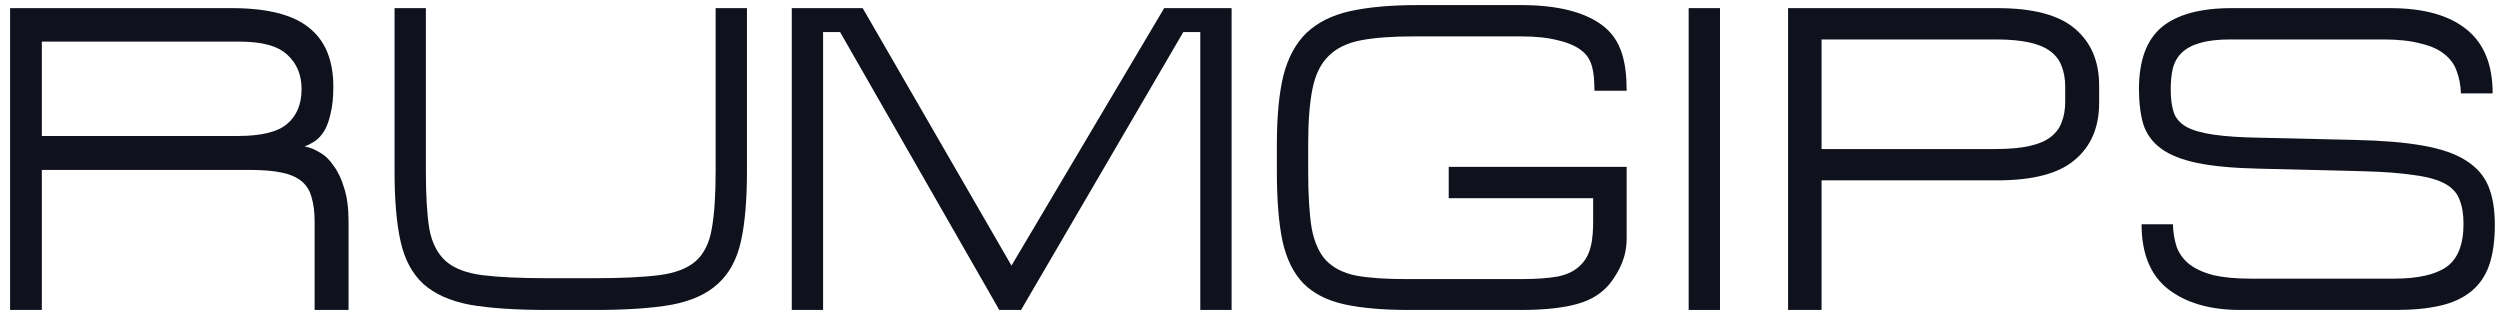
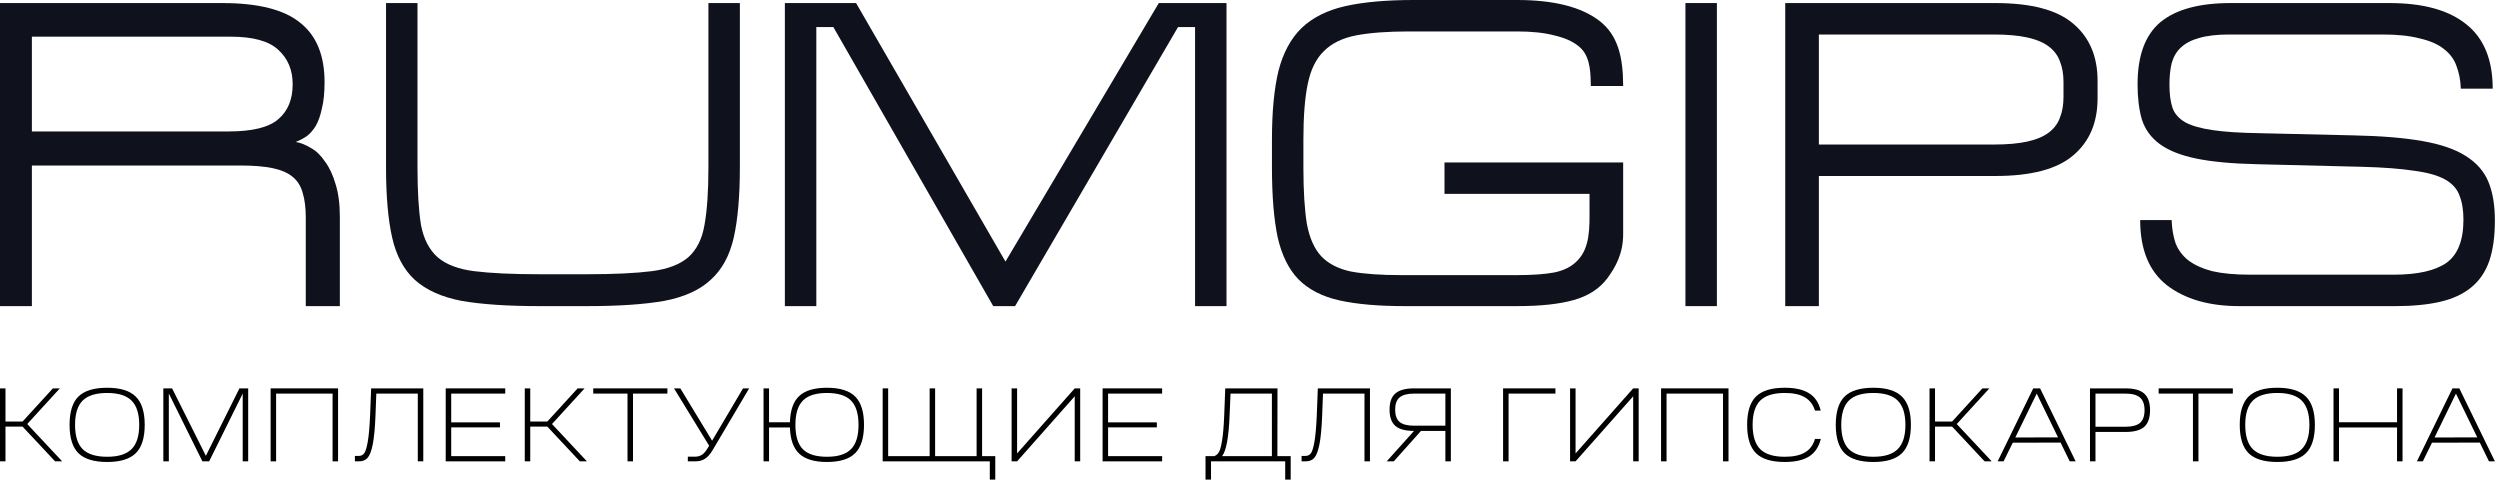
- <svg xmlns="http://www.w3.org/2000/svg" width="246" height="31" viewBox="0 0 246 31" fill="none">
-   <path d="M4.117 13.382V4.095H23.596C25.793 4.095 27.349 4.523 28.262 5.379C29.204 6.235 29.675 7.362 29.675 8.76C29.675 10.243 29.204 11.384 28.262 12.183C27.349 12.982 25.722 13.382 23.382 13.382H4.117ZM32.8 8.546C32.8 5.921 32.001 3.981 30.402 2.725C28.833 1.442 26.293 0.8 22.782 0.8H0.992V30.5H4.117V16.72H24.538C25.822 16.72 26.878 16.805 27.705 16.977C28.533 17.148 29.189 17.433 29.675 17.832C30.16 18.232 30.488 18.76 30.659 19.416C30.859 20.072 30.959 20.871 30.959 21.812V30.5H34.298V21.77C34.298 20.486 34.155 19.402 33.87 18.517C33.613 17.633 33.271 16.905 32.843 16.334C32.443 15.735 31.986 15.293 31.473 15.008C30.959 14.694 30.459 14.494 29.974 14.409C30.345 14.266 30.702 14.081 31.045 13.852C31.387 13.596 31.687 13.253 31.944 12.825C32.2 12.369 32.4 11.798 32.543 11.113C32.714 10.429 32.8 9.573 32.8 8.546Z" fill="#0F111D" />
-   <path d="M53.893 27.376C51.21 27.376 49.07 27.276 47.471 27.076C45.902 26.877 44.703 26.42 43.876 25.707C43.048 24.965 42.506 23.909 42.249 22.54C42.02 21.142 41.906 19.259 41.906 16.891V0.8H38.824V16.891C38.824 19.715 39.024 22.012 39.423 23.781C39.823 25.55 40.565 26.934 41.649 27.932C42.762 28.931 44.289 29.616 46.23 29.986C48.199 30.329 50.754 30.5 53.893 30.5H58.516C61.627 30.5 64.153 30.329 66.094 29.986C68.034 29.616 69.547 28.931 70.632 27.932C71.745 26.934 72.501 25.55 72.9 23.781C73.3 22.012 73.5 19.715 73.5 16.891V0.8H70.418V16.891C70.418 19.259 70.289 21.142 70.032 22.54C69.804 23.909 69.276 24.965 68.448 25.707C67.621 26.42 66.422 26.877 64.852 27.076C63.282 27.276 61.156 27.376 58.474 27.376H53.893Z" fill="#0F111D" />
-   <path d="M77.91 0.8V30.5H80.992V3.153H82.662L98.33 30.5H100.471L116.439 3.153H118.108V30.5H121.19V0.8H114.555L99.529 26.135L84.888 0.8H77.91Z" fill="#0F111D" />
-   <path d="M125.644 16.891C125.644 19.687 125.829 21.969 126.2 23.738C126.6 25.507 127.285 26.891 128.255 27.889C129.254 28.888 130.595 29.573 132.279 29.944C133.963 30.315 136.089 30.5 138.658 30.5H149.66C151.972 30.5 153.827 30.3 155.225 29.901C156.652 29.501 157.751 28.788 158.522 27.761C159.292 26.705 160.063 25.387 160.063 23.439C160.063 21.491 160.063 19.273 160.063 16.42H142.554V19.501H156.766C156.766 20.019 156.766 20.494 156.766 20.937C156.766 22.742 156.844 24.773 155.568 26.049C155.025 26.62 154.269 27.005 153.299 27.205C152.357 27.376 151.144 27.462 149.66 27.462H138.315C136.318 27.462 134.691 27.347 133.435 27.119C132.179 26.862 131.195 26.363 130.481 25.621C129.796 24.88 129.325 23.824 129.068 22.454C128.84 21.056 128.726 19.202 128.726 16.891V14.152C128.726 11.898 128.869 10.086 129.154 8.717C129.439 7.319 129.967 6.249 130.738 5.507C131.509 4.737 132.565 4.223 133.906 3.966C135.247 3.71 136.974 3.581 139.086 3.581H149.66C151.115 3.581 152.328 3.71 153.299 3.966C154.298 4.195 155.083 4.537 155.653 4.994C156.739 5.82 156.861 7.23 156.886 8.594C156.888 8.704 156.891 8.816 156.895 8.931H160.063C160.063 6.049 159.52 3.924 157.751 2.554C155.982 1.185 153.285 0.5 149.66 0.5H139.514C136.86 0.5 134.634 0.7 132.836 1.099C131.066 1.499 129.639 2.212 128.555 3.239C127.499 4.266 126.742 5.664 126.286 7.433C125.858 9.202 125.644 11.456 125.644 14.195V16.891Z" fill="#0F111D" />
-   <path d="M166.165 30.5H169.248V0.8H166.165V30.5Z" fill="#0F111D" />
-   <path d="M206.555 8.417C206.555 6.021 205.756 4.152 204.157 2.811C202.588 1.47 200.048 0.8 196.537 0.8H175.946V30.5H179.242V17.747H196.537C200.048 17.747 202.588 17.076 204.157 15.735C205.756 14.394 206.555 12.526 206.555 10.129V8.417ZM179.242 3.881H196.366C197.707 3.881 198.82 3.981 199.705 4.18C200.59 4.38 201.289 4.68 201.803 5.079C202.317 5.479 202.673 5.964 202.873 6.534C203.101 7.105 203.216 7.775 203.216 8.546V10.001C203.216 10.771 203.101 11.441 202.873 12.012C202.673 12.583 202.317 13.068 201.803 13.467C201.289 13.867 200.59 14.166 199.705 14.366C198.82 14.566 197.707 14.665 196.366 14.665H179.242V3.881Z" fill="#0F111D" />
-   <path d="M219.592 0.8C216.51 0.8 214.213 1.427 212.7 2.683C211.216 3.938 210.474 5.964 210.474 8.76C210.474 10.101 210.617 11.256 210.902 12.226C211.216 13.196 211.801 13.995 212.657 14.623C213.513 15.25 214.698 15.721 216.21 16.035C217.723 16.349 219.692 16.534 222.118 16.591L232.521 16.848C234.604 16.905 236.288 17.034 237.572 17.233C238.885 17.404 239.898 17.69 240.612 18.089C241.325 18.489 241.796 19.016 242.025 19.673C242.281 20.3 242.41 21.085 242.41 22.026C242.41 24.052 241.853 25.464 240.74 26.263C239.627 27.034 237.901 27.419 235.56 27.419H221.476C220.02 27.419 218.793 27.305 217.794 27.076C216.824 26.82 216.039 26.463 215.44 26.006C214.869 25.55 214.455 24.994 214.198 24.337C213.97 23.653 213.842 22.897 213.813 22.069H210.731C210.731 24.951 211.601 27.076 213.342 28.446C215.112 29.815 217.48 30.5 220.448 30.5H235.732C237.444 30.5 238.914 30.357 240.141 30.072C241.368 29.787 242.381 29.316 243.18 28.66C243.98 28.004 244.565 27.148 244.936 26.092C245.307 25.008 245.492 23.681 245.492 22.112C245.492 20.6 245.278 19.33 244.85 18.303C244.422 17.276 243.68 16.434 242.624 15.778C241.596 15.122 240.184 14.637 238.386 14.323C236.616 14.009 234.376 13.824 231.665 13.767L222.461 13.553C220.548 13.524 219.007 13.424 217.837 13.253C216.667 13.082 215.768 12.825 215.14 12.483C214.512 12.112 214.098 11.641 213.899 11.071C213.699 10.472 213.599 9.715 213.599 8.802C213.599 8.004 213.67 7.305 213.813 6.705C213.984 6.078 214.284 5.564 214.712 5.165C215.169 4.737 215.768 4.423 216.51 4.223C217.281 3.995 218.265 3.881 219.464 3.881H234.49C235.946 3.881 237.159 4.009 238.129 4.266C239.128 4.494 239.913 4.837 240.483 5.293C241.083 5.75 241.497 6.306 241.725 6.962C241.982 7.618 242.124 8.36 242.153 9.188H245.278C245.278 6.363 244.422 4.266 242.71 2.897C240.997 1.499 238.486 0.8 235.175 0.8H219.592Z" fill="#0F111D" />
+ <svg xmlns="http://www.w3.org/2000/svg" width="245" height="47" viewBox="0 0 245 47" fill="none">
+   <path d="M3.125 12.882V3.595H22.603C24.801 3.595 26.356 4.023 27.269 4.879C28.211 5.735 28.682 6.862 28.682 8.26C28.682 9.743 28.211 10.884 27.269 11.683C26.356 12.482 24.729 12.882 22.389 12.882H3.125ZM31.807 8.046C31.807 5.421 31.008 3.481 29.41 2.225C27.84 0.942 25.3 0.3 21.79 0.3H-0V30H3.125V16.22H23.545C24.829 16.22 25.885 16.305 26.713 16.477C27.54 16.648 28.197 16.933 28.682 17.332C29.167 17.732 29.495 18.26 29.667 18.916C29.866 19.572 29.966 20.371 29.966 21.312V30H33.306V21.27C33.306 19.986 33.163 18.902 32.877 18.017C32.62 17.133 32.278 16.405 31.85 15.835C31.45 15.235 30.994 14.793 30.48 14.508C29.966 14.194 29.467 13.994 28.982 13.909C29.353 13.766 29.709 13.581 30.052 13.352C30.394 13.096 30.694 12.753 30.951 12.325C31.208 11.869 31.408 11.298 31.55 10.613C31.721 9.929 31.807 9.073 31.807 8.046Z" fill="#0F111D" />
+   <path d="M52.9 26.876C50.218 26.876 48.077 26.776 46.479 26.576C44.909 26.377 43.711 25.92 42.883 25.207C42.055 24.465 41.513 23.409 41.256 22.04C41.028 20.642 40.914 18.759 40.914 16.391V0.3H37.831V16.391C37.831 19.215 38.031 21.512 38.431 23.281C38.83 25.05 39.572 26.434 40.657 27.432C41.77 28.431 43.297 29.116 45.237 29.486C47.207 29.829 49.761 30 52.9 30H57.524C60.635 30 63.16 29.829 65.101 29.486C67.042 29.116 68.554 28.431 69.639 27.432C70.752 26.434 71.508 25.05 71.908 23.281C72.307 21.512 72.507 19.215 72.507 16.391V0.3H69.425V16.391C69.425 18.759 69.296 20.642 69.04 22.04C68.811 23.409 68.283 24.465 67.456 25.207C66.628 25.92 65.429 26.377 63.86 26.576C62.29 26.776 60.164 26.876 57.481 26.876H52.9Z" fill="#0F111D" />
+   <path d="M76.917 0.3V30H79.999V2.653H81.669L97.337 30H99.478L115.446 2.653H117.116V30H120.198V0.3H113.562L98.536 25.635L83.895 0.3H76.917Z" fill="#0F111D" />
+   <path d="M124.651 16.391C124.651 19.187 124.837 21.469 125.208 23.238C125.607 25.007 126.292 26.391 127.262 27.389C128.261 28.388 129.603 29.073 131.287 29.444C132.97 29.815 135.097 30 137.665 30H148.667C150.979 30 152.834 29.8 154.233 29.401C155.66 29.001 156.758 28.288 157.529 27.261C158.299 26.205 159.07 24.887 159.07 22.939C159.07 20.991 159.07 18.773 159.07 15.92H141.561V19.001H155.774C155.774 19.519 155.774 19.994 155.774 20.437C155.774 22.242 155.852 24.273 154.575 25.549C154.033 26.12 153.276 26.505 152.306 26.705C151.364 26.876 150.151 26.962 148.667 26.962H137.323C135.325 26.962 133.698 26.847 132.442 26.619C131.187 26.362 130.202 25.863 129.489 25.121C128.804 24.38 128.333 23.324 128.076 21.954C127.847 20.556 127.733 18.702 127.733 16.391V13.652C127.733 11.398 127.876 9.586 128.161 8.217C128.447 6.819 128.975 5.749 129.745 5.007C130.516 4.237 131.572 3.723 132.913 3.466C134.255 3.21 135.981 3.081 138.093 3.081H148.667C150.123 3.081 151.336 3.21 152.306 3.466C153.305 3.695 154.09 4.037 154.661 4.494C155.746 5.32 155.869 6.73 155.893 8.094C155.895 8.204 155.898 8.316 155.902 8.431H159.07C159.07 5.549 158.528 3.424 156.758 2.054C154.989 0.685 152.292 0 148.667 0H138.521C135.867 0 133.641 0.2 131.843 0.599C130.074 0.999 128.647 1.712 127.562 2.739C126.506 3.766 125.75 5.164 125.293 6.933C124.865 8.702 124.651 10.956 124.651 13.695V16.391Z" fill="#0F111D" />
+   <path d="M165.173 30H168.255V0.3H165.173V30Z" fill="#0F111D" />
+   <path d="M205.562 7.917C205.562 5.521 204.763 3.652 203.165 2.311C201.595 0.97 199.055 0.3 195.545 0.3H174.953V30H178.249V17.247H195.545C199.055 17.247 201.595 16.576 203.165 15.235C204.763 13.894 205.562 12.026 205.562 9.629V7.917ZM178.249 3.381H195.373C196.715 3.381 197.828 3.481 198.712 3.68C199.597 3.88 200.296 4.18 200.81 4.579C201.324 4.979 201.681 5.464 201.88 6.034C202.109 6.605 202.223 7.275 202.223 8.046V9.501C202.223 10.271 202.109 10.941 201.88 11.512C201.681 12.083 201.324 12.568 200.81 12.967C200.296 13.367 199.597 13.666 198.712 13.866C197.828 14.066 196.715 14.165 195.373 14.165H178.249V3.381Z" fill="#0F111D" />
+   <path d="M218.6 0.3C215.517 0.3 213.22 0.927 211.707 2.183C210.223 3.438 209.481 5.464 209.481 8.26C209.481 9.601 209.624 10.756 209.909 11.726C210.223 12.696 210.808 13.495 211.664 14.123C212.521 14.75 213.705 15.221 215.218 15.535C216.73 15.849 218.699 16.034 221.125 16.091L231.528 16.348C233.612 16.405 235.295 16.534 236.58 16.733C237.893 16.904 238.906 17.19 239.619 17.589C240.333 17.989 240.804 18.516 241.032 19.173C241.289 19.8 241.417 20.585 241.417 21.526C241.417 23.552 240.861 24.964 239.748 25.763C238.635 26.534 236.908 26.919 234.568 26.919H220.483C219.028 26.919 217.8 26.805 216.802 26.576C215.831 26.32 215.046 25.963 214.447 25.506C213.876 25.05 213.462 24.494 213.206 23.837C212.977 23.153 212.849 22.397 212.82 21.569H209.738C209.738 24.451 210.608 26.576 212.349 27.946C214.119 29.315 216.488 30 219.456 30H234.739C236.451 30 237.921 29.857 239.148 29.572C240.375 29.287 241.389 28.816 242.188 28.16C242.987 27.504 243.572 26.648 243.943 25.592C244.314 24.508 244.499 23.181 244.499 21.612C244.499 20.1 244.285 18.83 243.857 17.803C243.429 16.776 242.687 15.934 241.631 15.278C240.604 14.622 239.191 14.137 237.393 13.823C235.624 13.509 233.383 13.324 230.672 13.267L221.468 13.053C219.556 13.024 218.015 12.924 216.844 12.753C215.674 12.582 214.775 12.325 214.147 11.983C213.52 11.612 213.106 11.141 212.906 10.571C212.706 9.971 212.606 9.215 212.606 8.302C212.606 7.504 212.678 6.805 212.82 6.205C212.992 5.578 213.291 5.064 213.719 4.665C214.176 4.237 214.775 3.923 215.517 3.723C216.288 3.495 217.273 3.381 218.471 3.381H233.497C234.953 3.381 236.166 3.509 237.136 3.766C238.135 3.994 238.92 4.337 239.491 4.793C240.09 5.25 240.504 5.806 240.732 6.462C240.989 7.118 241.132 7.86 241.16 8.688H244.285C244.285 5.863 243.429 3.766 241.717 2.397C240.004 0.999 237.493 0.3 234.182 0.3H218.6Z" fill="#0F111D" />
+   <path d="M-0 45.212V38.061H0.537V41.31H2.213L5.181 38.061H5.863L2.668 41.555L6.091 45.212H5.398L2.213 41.81H0.537V45.212H-0Z" fill="black" />
+   <path d="M7.687 38.858C8.273 38.286 9.211 38 10.5 38C11.789 38 12.724 38.289 13.303 38.868C13.889 39.44 14.182 40.363 14.182 41.637C14.182 42.91 13.889 43.837 13.303 44.415C12.724 44.987 11.789 45.274 10.5 45.274C9.211 45.274 8.273 44.987 7.687 44.415C7.108 43.837 6.818 42.91 6.818 41.637C6.818 40.356 7.108 39.43 7.687 38.858ZM8.101 39.257C7.604 39.754 7.356 40.547 7.356 41.637C7.356 42.726 7.604 43.52 8.101 44.017C8.604 44.514 9.404 44.763 10.5 44.763C11.596 44.763 12.393 44.514 12.889 44.017C13.392 43.52 13.644 42.726 13.644 41.637C13.644 40.547 13.392 39.754 12.889 39.257C12.393 38.759 11.596 38.511 10.5 38.511C9.404 38.511 8.604 38.759 8.101 39.257Z" fill="black" />
+   <path d="M16.545 45.212H16.007V38.061H16.866L20.175 44.671L23.464 38.061H24.322V45.212H23.785V38.572L20.496 45.212H19.834L16.545 38.562V45.212Z" fill="black" />
+   <path d="M26.521 45.212V38.061H33.13V45.212H32.592V38.572H27.059V45.212H26.521Z" fill="black" />
+   <path d="M34.78 45.212V44.681H35.152C35.38 44.681 35.559 44.596 35.69 44.426C35.821 44.255 35.938 43.874 36.042 43.282C36.145 42.689 36.221 41.831 36.269 40.707L36.373 38.061H41.482V45.212H40.944V38.572H36.879L36.797 40.748C36.748 41.967 36.659 42.904 36.528 43.557C36.397 44.204 36.228 44.644 36.021 44.875C35.821 45.1 35.542 45.212 35.183 45.212H34.78Z" fill="black" />
+   <path d="M49.513 45.212H43.68V38.061H49.513V38.572H44.218V41.392H48.996V41.882H44.218V44.702H49.513V45.212Z" fill="black" />
+   <path d="M51.427 45.212V38.061H51.964V41.31H53.64L56.608 38.061H57.291L54.095 41.555L57.518 45.212H56.825L53.64 41.81H51.964V45.212H51.427Z" fill="black" />
+   <path d="M58.135 38.572V38.061H65.406V38.572H62.034V45.212H61.496V38.572H58.135Z" fill="black" />
+   <path d="M69.496 43.68L66.053 38.061H66.673L69.786 43.19L72.816 38.061H73.416L69.827 44.129C69.6 44.511 69.355 44.787 69.093 44.957C68.831 45.127 68.514 45.212 68.142 45.212H67.407V44.753H68.111C68.386 44.753 68.617 44.688 68.804 44.559C68.997 44.429 69.179 44.215 69.352 43.915L69.496 43.68Z" fill="black" />
+   <path d="M75.365 45.212H74.827V38.061H75.365V41.381H77.413C77.447 40.196 77.751 39.338 78.323 38.807C78.902 38.269 79.809 38 81.043 38C82.318 38 83.242 38.289 83.814 38.868C84.387 39.44 84.673 40.363 84.673 41.637C84.673 42.91 84.383 43.837 83.804 44.415C83.232 44.987 82.311 45.274 81.043 45.274C79.816 45.274 78.912 45.005 78.333 44.467C77.754 43.928 77.447 43.07 77.413 41.892H75.365V45.212ZM78.685 44.027C79.174 44.518 79.96 44.763 81.043 44.763C82.125 44.763 82.911 44.514 83.401 44.017C83.89 43.52 84.135 42.726 84.135 41.637C84.135 40.547 83.89 39.754 83.401 39.257C82.911 38.759 82.125 38.511 81.043 38.511C79.96 38.511 79.174 38.759 78.685 39.257C78.195 39.747 77.951 40.54 77.951 41.637C77.951 42.733 78.195 43.53 78.685 44.027Z" fill="black" />
+   <path d="M86.502 38.061H87.04V44.702H91.105V38.061H91.642V44.702H95.707V38.061H96.245V44.702H97.537V47H97V45.212H86.502V38.061Z" fill="black" />
+   <path d="M99.137 45.212V38.061H99.675V44.436L105.322 38.061H105.859V45.212H105.322V38.838L99.675 45.212H99.137Z" fill="black" />
+   <path d="M113.888 45.212H108.055V38.061H113.888V38.572H108.593V41.392H113.371V41.882H108.593V44.702H113.888V45.212Z" fill="black" />
+   <path d="M118.679 47H118.141V44.702H118.999C119.192 44.627 119.344 44.494 119.454 44.303C119.571 44.112 119.675 43.731 119.764 43.159C119.861 42.58 119.93 41.773 119.971 40.738L120.075 38.061H125.194L125.184 44.702H126.487V47H125.949V45.212H118.679V47ZM119.764 44.702H124.646V38.572H120.592L120.499 40.738C120.416 42.863 120.171 44.184 119.764 44.702Z" fill="black" />
+   <path d="M127.555 45.212V44.681H127.927C128.155 44.681 128.334 44.596 128.465 44.426C128.596 44.255 128.713 43.874 128.817 43.282C128.92 42.689 128.996 41.831 129.044 40.707L129.147 38.061H134.256V45.212H133.719V38.572H129.654L129.571 40.748C129.523 41.967 129.434 42.904 129.303 43.557C129.172 44.204 129.003 44.644 128.796 44.875C128.596 45.1 128.317 45.212 127.958 45.212H127.555Z" fill="black" />
+   <path d="M136.589 45.212H135.897L138.575 42.229H138.565C137.731 42.229 137.124 42.066 136.745 41.739C136.365 41.405 136.176 40.874 136.176 40.145C136.176 39.417 136.365 38.889 136.745 38.562C137.124 38.228 137.731 38.061 138.565 38.061H142.184V45.212H141.647V42.229H139.258L136.589 45.212ZM138.585 41.718H141.647V38.572H138.585C137.93 38.572 137.455 38.698 137.158 38.95C136.869 39.195 136.724 39.594 136.724 40.145C136.724 40.697 136.869 41.099 137.158 41.351C137.455 41.596 137.93 41.718 138.585 41.718Z" fill="black" />
+   <path d="M147.302 45.212V38.061H152.432V38.572H147.84V45.212H147.302Z" fill="black" />
+   <path d="M153.867 45.212V38.061H154.405V44.436L160.051 38.061H160.589V45.212H160.051V38.838L154.405 45.212H153.867Z" fill="black" />
+   <path d="M162.785 45.212V38.061H169.393V45.212H168.855V38.572H163.322V45.212H162.785Z" fill="black" />
+   <path d="M171.219 41.637C171.219 40.356 171.509 39.43 172.088 38.858C172.674 38.286 173.612 38 174.901 38C175.928 38 176.725 38.181 177.29 38.541C177.862 38.896 178.242 39.461 178.428 40.237H177.869C177.683 39.645 177.349 39.209 176.866 38.93C176.39 38.65 175.735 38.511 174.901 38.511C173.805 38.511 173.005 38.759 172.502 39.257C172.005 39.754 171.757 40.547 171.757 41.637C171.757 42.726 172.005 43.52 172.502 44.017C173.005 44.514 173.805 44.763 174.901 44.763C175.735 44.763 176.394 44.623 176.876 44.344C177.359 44.065 177.69 43.622 177.869 43.016H178.438C178.245 43.799 177.862 44.371 177.29 44.732C176.725 45.093 175.928 45.274 174.901 45.274C173.612 45.274 172.674 44.987 172.088 44.415C171.509 43.837 171.219 42.91 171.219 41.637Z" fill="black" />
+   <path d="M180.774 38.858C181.36 38.286 182.298 38 183.587 38C184.876 38 185.81 38.289 186.389 38.868C186.976 39.44 187.269 40.363 187.269 41.637C187.269 42.91 186.976 43.837 186.389 44.415C185.81 44.987 184.876 45.274 183.587 45.274C182.298 45.274 181.36 44.987 180.774 44.415C180.195 43.837 179.905 42.91 179.905 41.637C179.905 40.356 180.195 39.43 180.774 38.858ZM181.187 39.257C180.691 39.754 180.443 40.547 180.443 41.637C180.443 42.726 180.691 43.52 181.187 44.017C181.691 44.514 182.491 44.763 183.587 44.763C184.683 44.763 185.479 44.514 185.976 44.017C186.479 43.52 186.731 42.726 186.731 41.637C186.731 40.547 186.479 39.754 185.976 39.257C185.479 38.759 184.683 38.511 183.587 38.511C182.491 38.511 181.691 38.759 181.187 39.257Z" fill="black" />
+   <path d="M189.094 45.212V38.061H189.632V41.31H191.307L194.275 38.061H194.958L191.762 41.555L195.186 45.212H194.493L191.307 41.81H189.632V45.212H189.094Z" fill="black" />
+   <path d="M196.351 45.212H195.772L199.257 38.061H199.929L203.414 45.212H202.835L201.936 43.373L197.251 43.384L196.351 45.212ZM199.598 38.572L197.499 42.873L201.687 42.863L199.598 38.572Z" fill="black" />
+   <path d="M204.819 45.212V38.061H208.315C209.149 38.061 209.756 38.232 210.135 38.572C210.514 38.913 210.704 39.454 210.704 40.196C210.704 40.946 210.514 41.49 210.135 41.831C209.756 42.165 209.149 42.331 208.315 42.331H205.357V45.212H204.819ZM208.294 38.572H205.357V41.821H208.294C208.949 41.821 209.425 41.695 209.721 41.443C210.018 41.184 210.166 40.768 210.166 40.196C210.166 39.631 210.018 39.219 209.721 38.96C209.425 38.702 208.949 38.572 208.294 38.572Z" fill="black" />
+   <path d="M211.548 38.572V38.061H218.818V38.572H215.447V45.212H214.909V38.572H211.548Z" fill="black" />
+   <path d="M220.364 38.858C220.95 38.286 221.888 38 223.177 38C224.466 38 225.401 38.289 225.98 38.868C226.566 39.44 226.859 40.363 226.859 41.637C226.859 42.91 226.566 43.837 225.98 44.415C225.401 44.987 224.466 45.274 223.177 45.274C221.888 45.274 220.95 44.987 220.364 44.415C219.785 43.837 219.495 42.91 219.495 41.637C219.495 40.356 219.785 39.43 220.364 38.858ZM220.778 39.257C220.281 39.754 220.033 40.547 220.033 41.637C220.033 42.726 220.281 43.52 220.778 44.017C221.281 44.514 222.081 44.763 223.177 44.763C224.273 44.763 225.07 44.514 225.566 44.017C226.069 43.52 226.321 42.726 226.321 41.637C226.321 40.547 226.069 39.754 225.566 39.257C225.07 38.759 224.273 38.511 223.177 38.511C222.081 38.511 221.281 38.759 220.778 39.257Z" fill="black" />
+   <path d="M229.222 45.212H228.684V38.061H229.222V41.381H234.91V38.061H235.448V45.212H234.91V41.892H229.222V45.212Z" fill="black" />
+   <path d="M237.436 45.212H236.857L240.342 38.061H241.014L244.5 45.212H243.92L243.021 43.373L238.336 43.384L237.436 45.212ZM240.683 38.572L238.584 42.873L242.772 42.863L240.683 38.572Z" fill="black" />
</svg>
